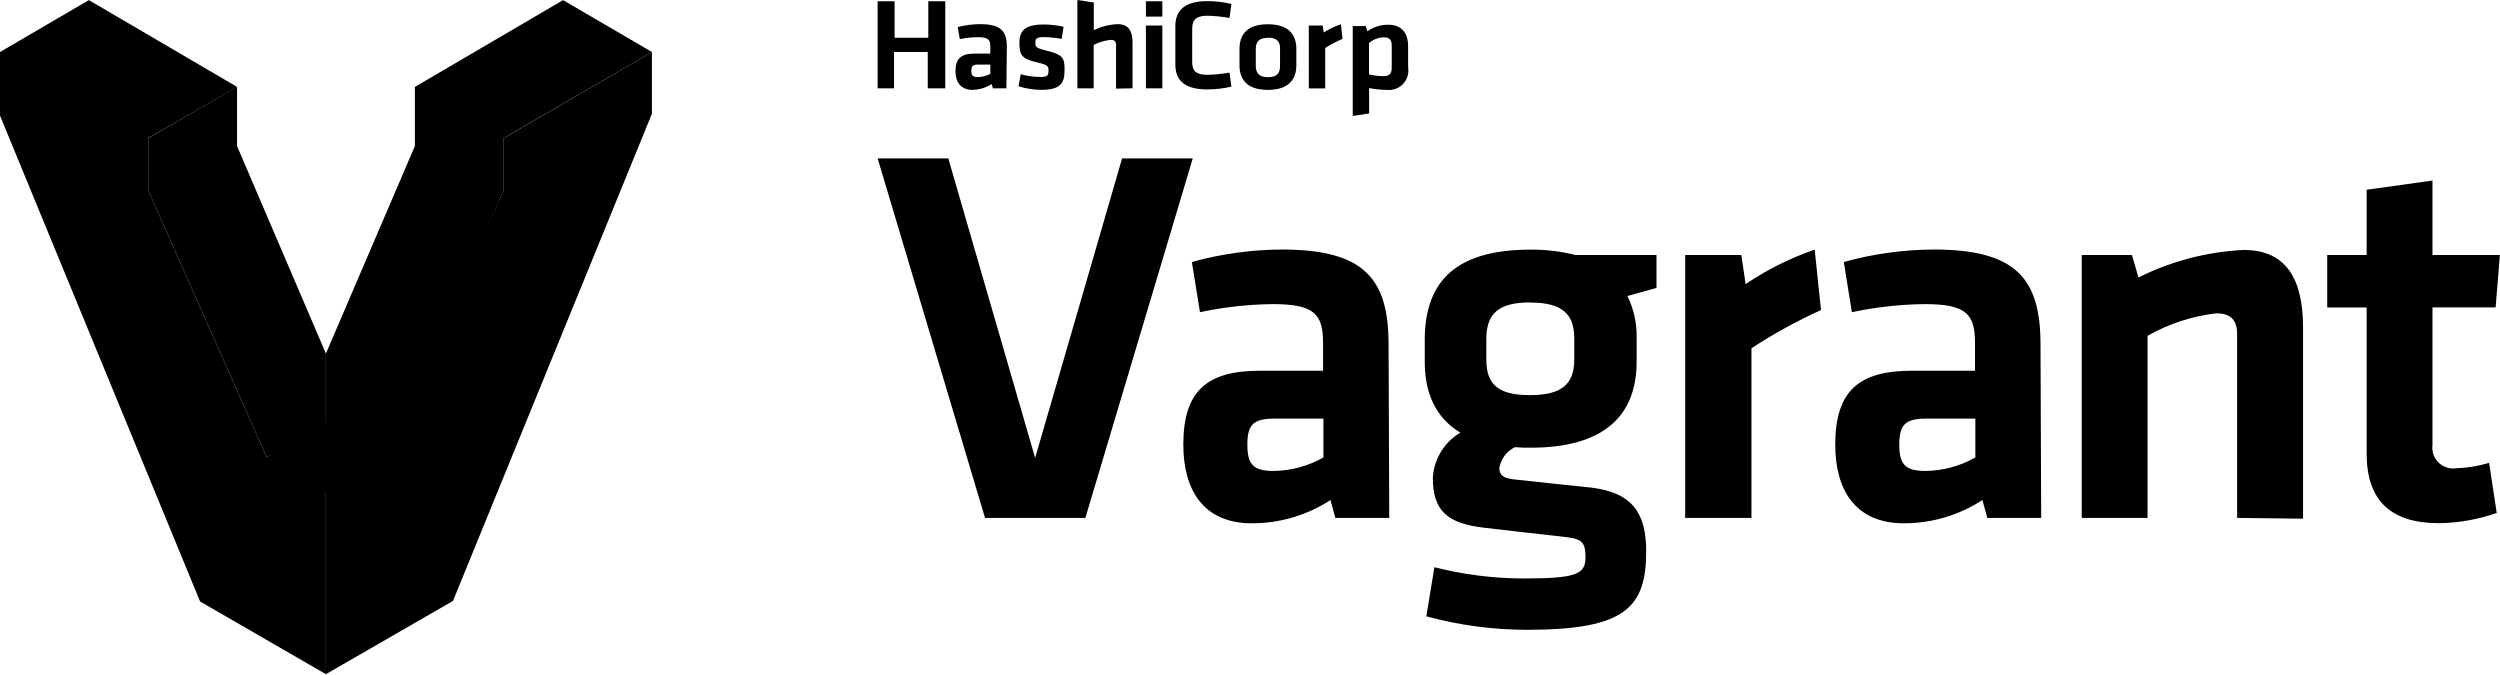
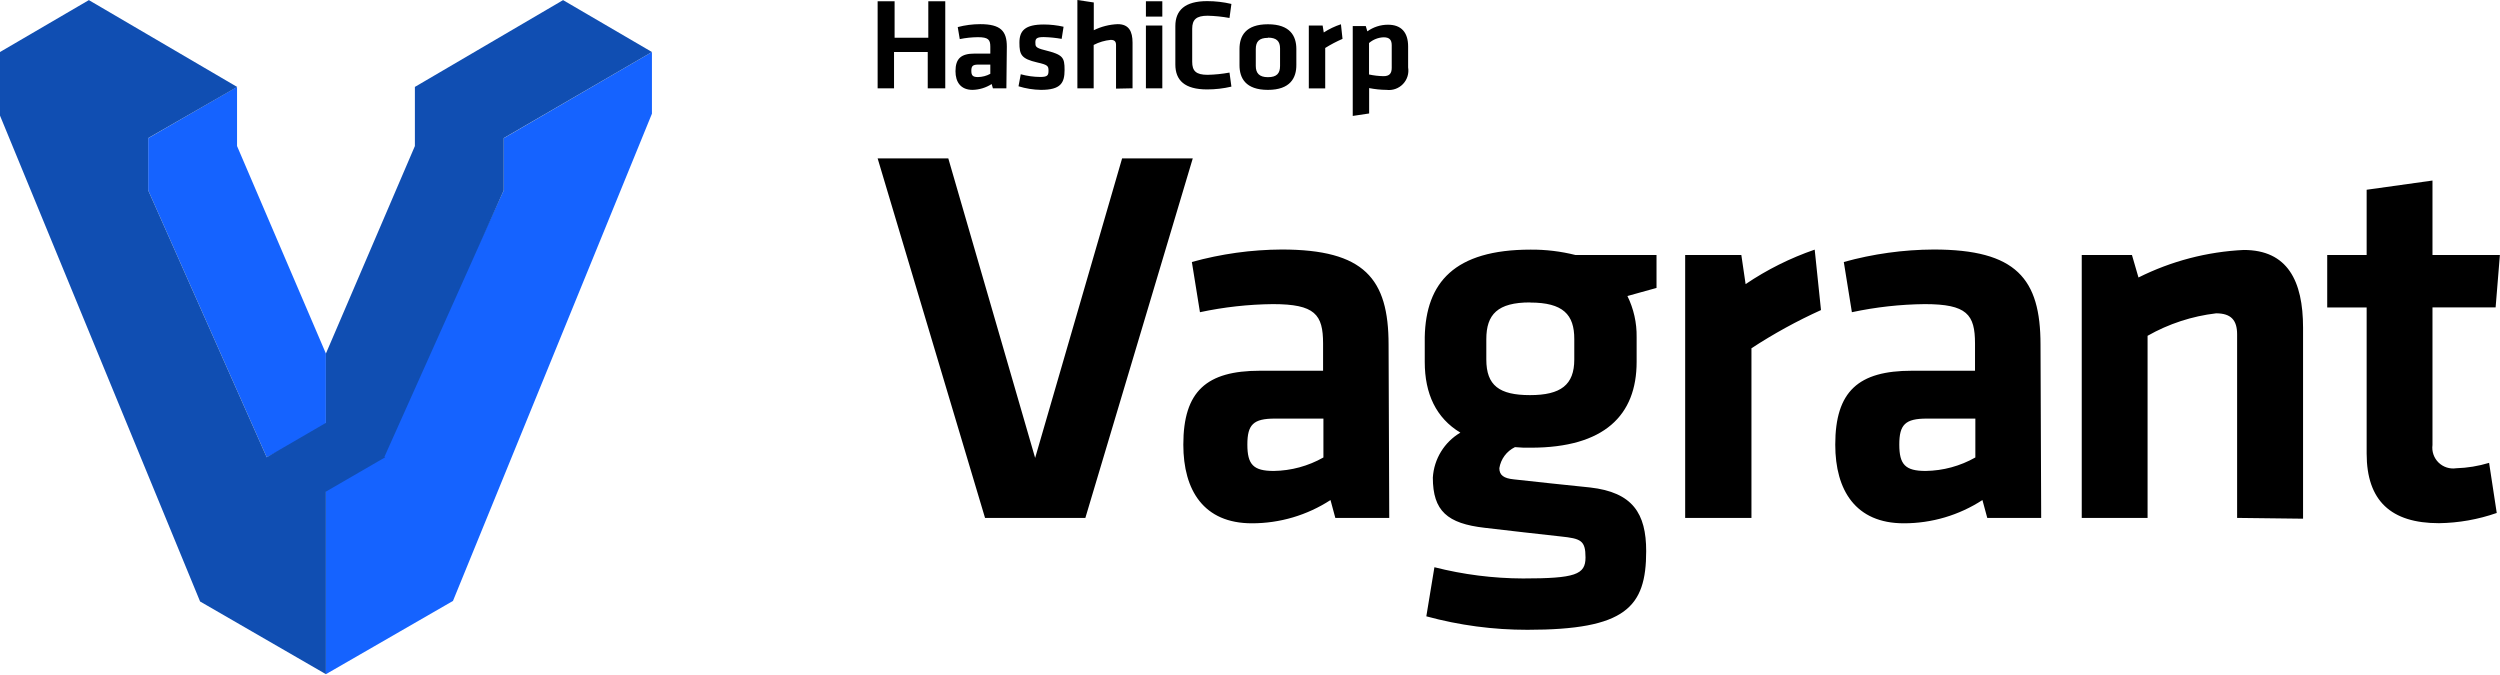
<svg xmlns="http://www.w3.org/2000/svg" viewBox="0 0 222.53 60.01">
-   <path class="text" d="M82.58 7.86V4.63h-3v3.23h-1.46V.11h1.51v3.25h3V.11h1.51v7.75zm7 0h-1.2l-.11-.38a3.28 3.28 0 0 1-1.7.52c-1.06 0-1.52-.7-1.52-1.66 0-1.14.51-1.57 1.7-1.57h1.4v-.62c0-.62-.18-.84-1.11-.84a8.46 8.46 0 0 0-1.61.17l-.18-1.07a7.89 7.89 0 0 1 2-.26c1.83 0 2.37.62 2.37 2zm-1.43-2.11h-1.08c-.48 0-.61.13-.61.55s.13.56.59.56a2.37 2.37 0 0 0 1.1-.29zM92.66 8a7.12 7.12 0 0 1-2-.32l.2-1.07a6.77 6.77 0 0 0 1.73.24c.65 0 .74-.14.74-.56s-.07-.52-1-.73c-1.42-.33-1.59-.68-1.59-1.76s.51-1.62 2.18-1.62a8 8 0 0 1 1.75.2l-.17 1.08a10.66 10.66 0 0 0-1.6-.16c-.63 0-.74.14-.74.48s0 .48.82.68c1.63.41 1.78.62 1.78 1.77S94.42 8 92.66 8zm6.68-.11V4c0-.3-.13-.45-.47-.45a4.14 4.14 0 0 0-1.52.45v3.86H95.9V0l1.46.22v2.47a5.31 5.31 0 0 1 2.13-.54c1 0 1.32.65 1.32 1.65v4.06zM102 1.48V.11h1.46v1.37zm0 6.38V2.27h1.46v5.59zm2.62-5.54c0-1.4.85-2.22 2.83-2.22a9.37 9.37 0 0 1 2.16.25l-.17 1.25a12.21 12.21 0 0 0-1.95-.2c-1 0-1.37.34-1.37 1.16V5.5c0 .81.33 1.16 1.37 1.16a12.21 12.21 0 0 0 1.95-.2l.17 1.25a9.37 9.37 0 0 1-2.16.25c-2 0-2.83-.81-2.83-2.22zM112.86 8c-2 0-2.53-1.06-2.53-2.2V4.36c0-1.15.54-2.2 2.53-2.2s2.53 1.06 2.53 2.2v1.41c.01 1.15-.53 2.23-2.53 2.23zm0-4.63c-.78 0-1.08.33-1.08 1v1.5c0 .63.3 1 1.08 1s1.08-.33 1.08-1V4.31c0-.63-.3-.96-1.08-.96zm6.64.09a11.57 11.57 0 0 0-1.54.81v3.6h-1.46v-5.6h1.23l.1.62a6.63 6.63 0 0 1 1.53-.73zM125.34 6a1.73 1.73 0 0 1-1.92 2 8.36 8.36 0 0 1-1.55-.16v2.26l-1.46.22v-8h1.16l.14.47a3.15 3.15 0 0 1 1.84-.59c1.17 0 1.79.67 1.79 1.94zm-3.48.63a6.72 6.72 0 0 0 1.29.15c.53 0 .73-.24.73-.75v-2c0-.46-.18-.71-.72-.71a2.11 2.11 0 0 0-1.3.51zM99.88 14.1h6.29l-9.56 32h-8.93l-9.56-32h6.29l7.73 26.66zm23.78 32h-4.8l-.43-1.59a12.8 12.8 0 0 1-7 2.07c-4.28 0-6.1-2.93-6.1-7 0-4.76 2.07-6.58 6.82-6.58h5.62v-2.42c0-2.59-.72-3.51-4.47-3.51a32.69 32.69 0 0 0-6.49.72l-.72-4.47a30.53 30.53 0 0 1 8-1.11c7.35 0 9.51 2.59 9.51 8.46zm-5.86-8.84h-4.32c-1.92 0-2.45.53-2.45 2.31s.53 2.35 2.35 2.35a9.23 9.23 0 0 0 4.42-1.2zm17.05 2.54a2.52 2.52 0 0 0-1.39 1.87c0 .62.38.91 1.3 1 2.59.29 4 .43 6.77.72 3.8.43 5 2.31 5 5.67 0 5-1.83 7-10.57 7a34.06 34.06 0 0 1-9-1.2l.72-4.37a32.49 32.49 0 0 0 7.88 1c4.66 0 5.57-.34 5.57-1.87s-.43-1.68-2.21-1.87c-2.69-.29-3.8-.43-6.77-.77-3.31-.38-4.61-1.49-4.61-4.47a5 5 0 0 1 2.45-4c-2.16-1.3-3.17-3.46-3.17-6.29V30c.1-4.85 2.64-7.78 9.42-7.78a15.9 15.9 0 0 1 4 .48h7.21v2.93c-.82.24-1.78.48-2.59.72a8 8 0 0 1 .82 3.65v2.21c0 4.76-2.88 7.64-9.42 7.64a12.18 12.18 0 0 1-1.41-.05zm1.34-12.88c-2.88 0-3.89 1.06-3.89 3.27V32c0 2.31 1.15 3.17 3.89 3.17s3.94-.91 3.94-3.17v-1.81c.01-2.19-1-3.26-3.93-3.26zm25.9.68a45.87 45.87 0 0 0-6.19 3.4v15.1H150V22.7h5l.38 2.59a26.22 26.22 0 0 1 6.15-3.07zm19.6 18.5h-4.8l-.43-1.59a12.8 12.8 0 0 1-7 2.07c-4.28 0-6.1-2.93-6.1-7 0-4.76 2.07-6.58 6.82-6.58h5.62v-2.42c0-2.59-.72-3.51-4.47-3.51a32.69 32.69 0 0 0-6.49.72l-.72-4.47a30.53 30.53 0 0 1 8-1.11c7.35 0 9.51 2.59 9.51 8.46zm-5.86-8.84h-4.32c-1.92 0-2.45.53-2.45 2.31s.53 2.35 2.35 2.35a9.23 9.23 0 0 0 4.42-1.2zm23.3 8.84V29.76c0-1.25-.53-1.87-1.87-1.87a16.16 16.16 0 0 0-6.1 2V46.1h-5.86V22.7h4.47l.58 2a23.43 23.43 0 0 1 9.37-2.45c3.89 0 5.28 2.74 5.28 6.92v17zm23.11-.44a16.25 16.25 0 0 1-5.14.91c-4.28 0-6.44-2-6.44-6.2v-13h-3.51V22.7h3.51v-5.81l5.86-.82v6.63h6l-.38 4.66h-5.62v12.25a1.85 1.85 0 0 0 2.11 2.07 11.27 11.27 0 0 0 2.93-.48z" />
-   <path class="front" d="M58.03 10.12V4.63L44.84 12.3v4.64L34.29 39.7l-5.28 3.64v16.67l11.31-6.52 17.71-43.37zM29.01 31.47L21.1 13V7.78l-.05-.02-7.86 4.54v4.64L23.74 40.7l5.27-2.61v-6.62z" />
-   <path class="shadow" d="M50.12.01L36.94 7.73h-.01V13l-7.92 18.47v6.17l-5.27 3.06-10.55-23.76v-4.65l7.92-4.55L7.91.01 0 4.63v5.66l17.81 43.25 11.2 6.47V43.76l5.28-3.06-.07-.04 10.62-23.72v-4.65l13.19-7.66L50.12.01z" />
+   <path class="text" fill="#000000" d="M82.58 7.86V4.63h-3v3.23h-1.46V.11h1.51v3.25h3V.11h1.51v7.75zm7 0h-1.2l-.11-.38a3.28 3.28 0 0 1-1.7.52c-1.06 0-1.52-.7-1.52-1.66 0-1.14.51-1.57 1.7-1.57h1.4v-.62c0-.62-.18-.84-1.11-.84a8.46 8.46 0 0 0-1.61.17l-.18-1.07a7.89 7.89 0 0 1 2-.26c1.83 0 2.37.62 2.37 2zm-1.43-2.11h-1.08c-.48 0-.61.13-.61.55s.13.56.59.56a2.37 2.37 0 0 0 1.1-.29zM92.66 8a7.12 7.12 0 0 1-2-.32l.2-1.07a6.77 6.77 0 0 0 1.73.24c.65 0 .74-.14.74-.56s-.07-.52-1-.73c-1.42-.33-1.59-.68-1.59-1.76s.51-1.62 2.18-1.62a8 8 0 0 1 1.75.2l-.17 1.08a10.66 10.66 0 0 0-1.6-.16c-.63 0-.74.14-.74.48s0 .48.82.68c1.63.41 1.78.62 1.78 1.77S94.42 8 92.66 8zm6.68-.11V4c0-.3-.13-.45-.47-.45a4.14 4.14 0 0 0-1.52.45v3.86H95.9V0l1.46.22v2.47a5.31 5.31 0 0 1 2.13-.54c1 0 1.32.65 1.32 1.65v4.06zM102 1.48V.11h1.46v1.37zm0 6.38V2.27h1.46v5.59zm2.62-5.54c0-1.4.85-2.22 2.83-2.22a9.37 9.37 0 0 1 2.16.25l-.17 1.25a12.21 12.21 0 0 0-1.95-.2c-1 0-1.37.34-1.37 1.16V5.5c0 .81.33 1.16 1.37 1.16a12.21 12.21 0 0 0 1.95-.2l.17 1.25a9.37 9.37 0 0 1-2.16.25c-2 0-2.83-.81-2.83-2.22zM112.86 8c-2 0-2.53-1.06-2.53-2.2V4.36c0-1.15.54-2.2 2.53-2.2s2.53 1.06 2.53 2.2v1.41c.01 1.15-.53 2.23-2.53 2.23zm0-4.63c-.78 0-1.08.33-1.08 1v1.5c0 .63.3 1 1.08 1s1.08-.33 1.08-1V4.31c0-.63-.3-.96-1.08-.96zm6.64.09a11.57 11.57 0 0 0-1.54.81v3.6h-1.46v-5.6h1.23l.1.62a6.63 6.63 0 0 1 1.53-.73zM125.34 6a1.73 1.73 0 0 1-1.92 2 8.36 8.36 0 0 1-1.55-.16v2.26l-1.46.22v-8h1.16l.14.47a3.15 3.15 0 0 1 1.84-.59c1.17 0 1.79.67 1.79 1.94zm-3.48.63a6.72 6.72 0 0 0 1.29.15c.53 0 .73-.24.73-.75v-2c0-.46-.18-.71-.72-.71a2.11 2.11 0 0 0-1.3.51zM99.88 14.1h6.29l-9.56 32h-8.93l-9.56-32h6.29l7.73 26.66zm23.78 32h-4.8l-.43-1.59a12.8 12.8 0 0 1-7 2.07c-4.28 0-6.1-2.93-6.1-7 0-4.76 2.07-6.58 6.82-6.58h5.62v-2.42c0-2.59-.72-3.51-4.47-3.51a32.69 32.69 0 0 0-6.49.72l-.72-4.47a30.53 30.53 0 0 1 8-1.11c7.35 0 9.51 2.59 9.51 8.46zm-5.86-8.84h-4.32c-1.92 0-2.45.53-2.45 2.31s.53 2.35 2.35 2.35a9.23 9.23 0 0 0 4.42-1.2zm17.05 2.54a2.52 2.52 0 0 0-1.39 1.87c0 .62.38.91 1.3 1 2.59.29 4 .43 6.77.72 3.8.43 5 2.31 5 5.67 0 5-1.83 7-10.57 7a34.06 34.06 0 0 1-9-1.2l.72-4.37a32.49 32.49 0 0 0 7.88 1c4.66 0 5.57-.34 5.57-1.87s-.43-1.68-2.21-1.87c-2.69-.29-3.8-.43-6.77-.77-3.31-.38-4.61-1.49-4.61-4.47a5 5 0 0 1 2.45-4c-2.16-1.3-3.17-3.46-3.17-6.29V30c.1-4.85 2.64-7.78 9.42-7.78a15.9 15.9 0 0 1 4 .48h7.21v2.93c-.82.24-1.78.48-2.59.72a8 8 0 0 1 .82 3.65v2.21c0 4.76-2.88 7.64-9.42 7.64a12.18 12.18 0 0 1-1.41-.05zm1.34-12.88c-2.88 0-3.89 1.06-3.89 3.27V32c0 2.31 1.15 3.17 3.89 3.17s3.94-.91 3.94-3.17v-1.81c.01-2.19-1-3.26-3.93-3.26zm25.9.68a45.87 45.87 0 0 0-6.19 3.4v15.1H150V22.7h5l.38 2.59a26.22 26.22 0 0 1 6.15-3.07zm19.6 18.5h-4.8l-.43-1.59a12.8 12.8 0 0 1-7 2.07c-4.28 0-6.1-2.93-6.1-7 0-4.76 2.07-6.58 6.82-6.58h5.62v-2.42c0-2.59-.72-3.51-4.47-3.51a32.69 32.69 0 0 0-6.49.72l-.72-4.47a30.53 30.53 0 0 1 8-1.11c7.35 0 9.51 2.59 9.51 8.46zm-5.86-8.84h-4.32c-1.92 0-2.45.53-2.45 2.31s.53 2.35 2.35 2.35a9.23 9.23 0 0 0 4.42-1.2zm23.3 8.84V29.76c0-1.25-.53-1.87-1.87-1.87a16.16 16.16 0 0 0-6.1 2V46.1h-5.86V22.7h4.47l.58 2a23.43 23.43 0 0 1 9.37-2.45c3.89 0 5.28 2.74 5.28 6.92v17zm23.11-.44a16.25 16.25 0 0 1-5.14.91c-4.28 0-6.44-2-6.44-6.2v-13h-3.51V22.7h3.51v-5.81l5.86-.82v6.63h6l-.38 4.66h-5.62v12.25a1.85 1.85 0 0 0 2.11 2.07 11.27 11.27 0 0 0 2.93-.48z" />
+   <path class="front" fill="#1563FF" d="M58.03 10.12V4.63L44.84 12.3v4.64L34.29 39.7l-5.28 3.64v16.67l11.31-6.52 17.71-43.37zM29.01 31.47L21.1 13V7.78l-.05-.02-7.86 4.54v4.64L23.74 40.7l5.27-2.61v-6.62z" />
+   <path class="shadow" fill="#104EB2" d="M50.12.01L36.94 7.73h-.01V13l-7.92 18.47v6.17l-5.27 3.06-10.55-23.76v-4.65l7.92-4.55L7.91.01 0 4.63v5.66l17.81 43.25 11.2 6.47V43.76l5.28-3.06-.07-.04 10.62-23.72v-4.65l13.19-7.66L50.12.01z" />
</svg>
